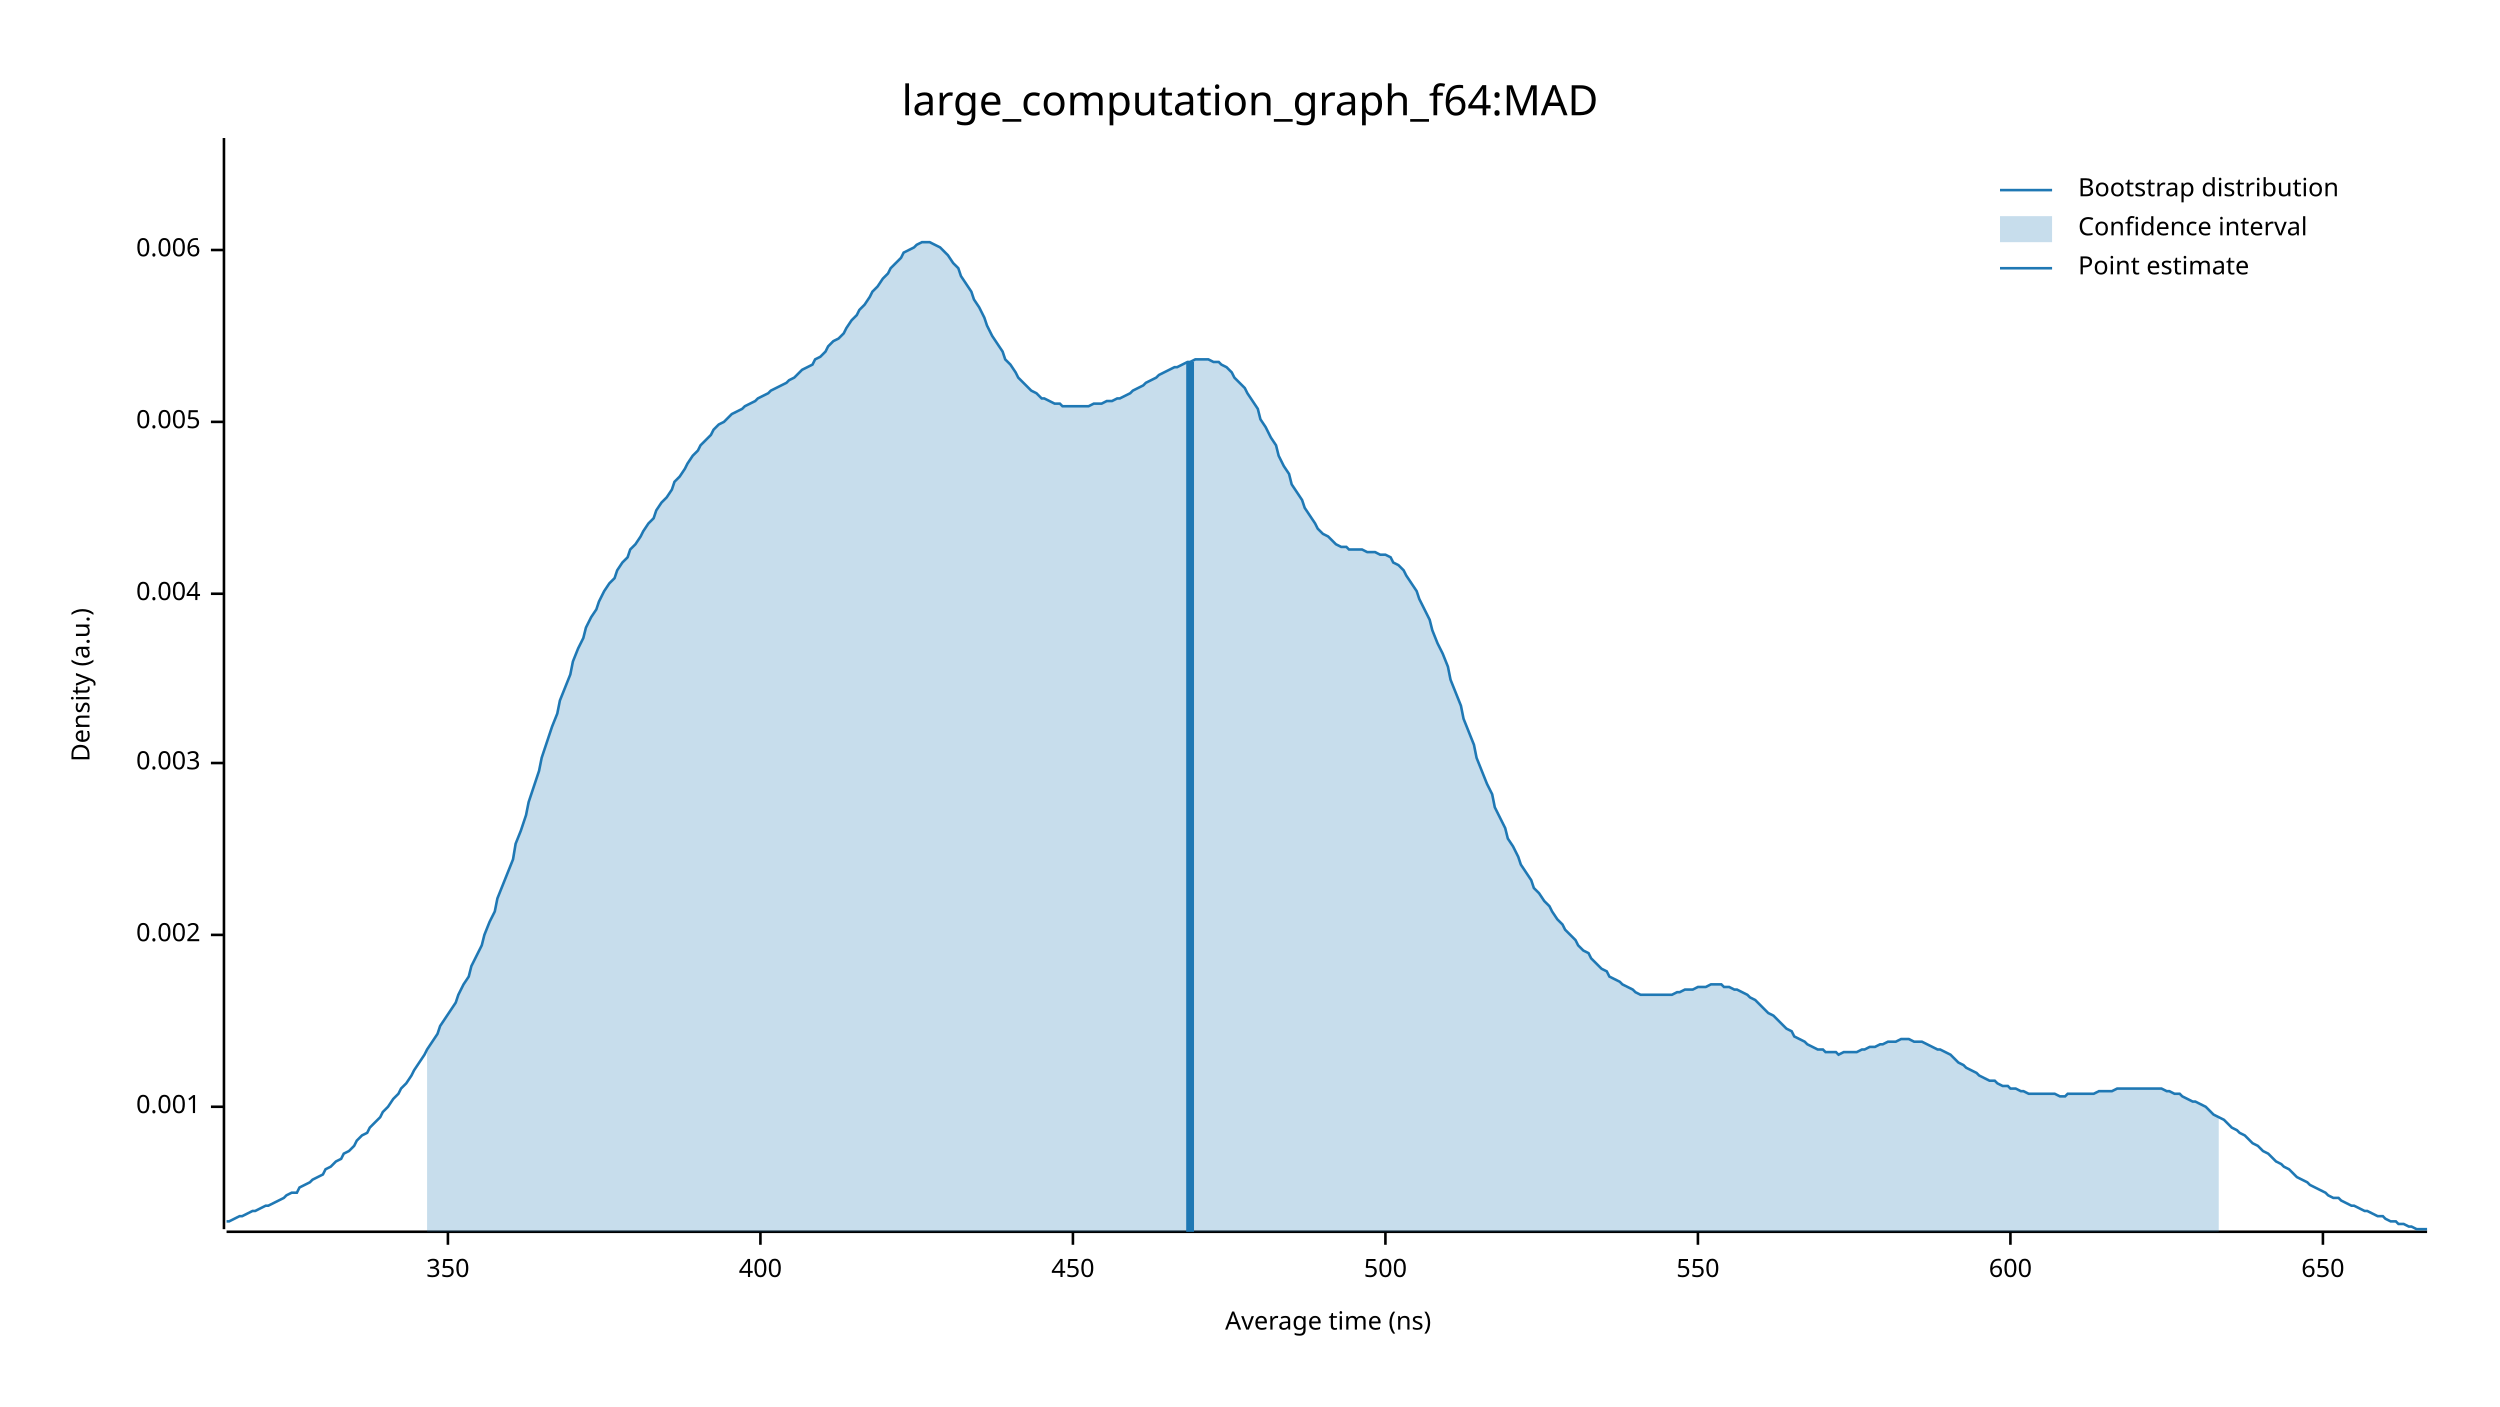
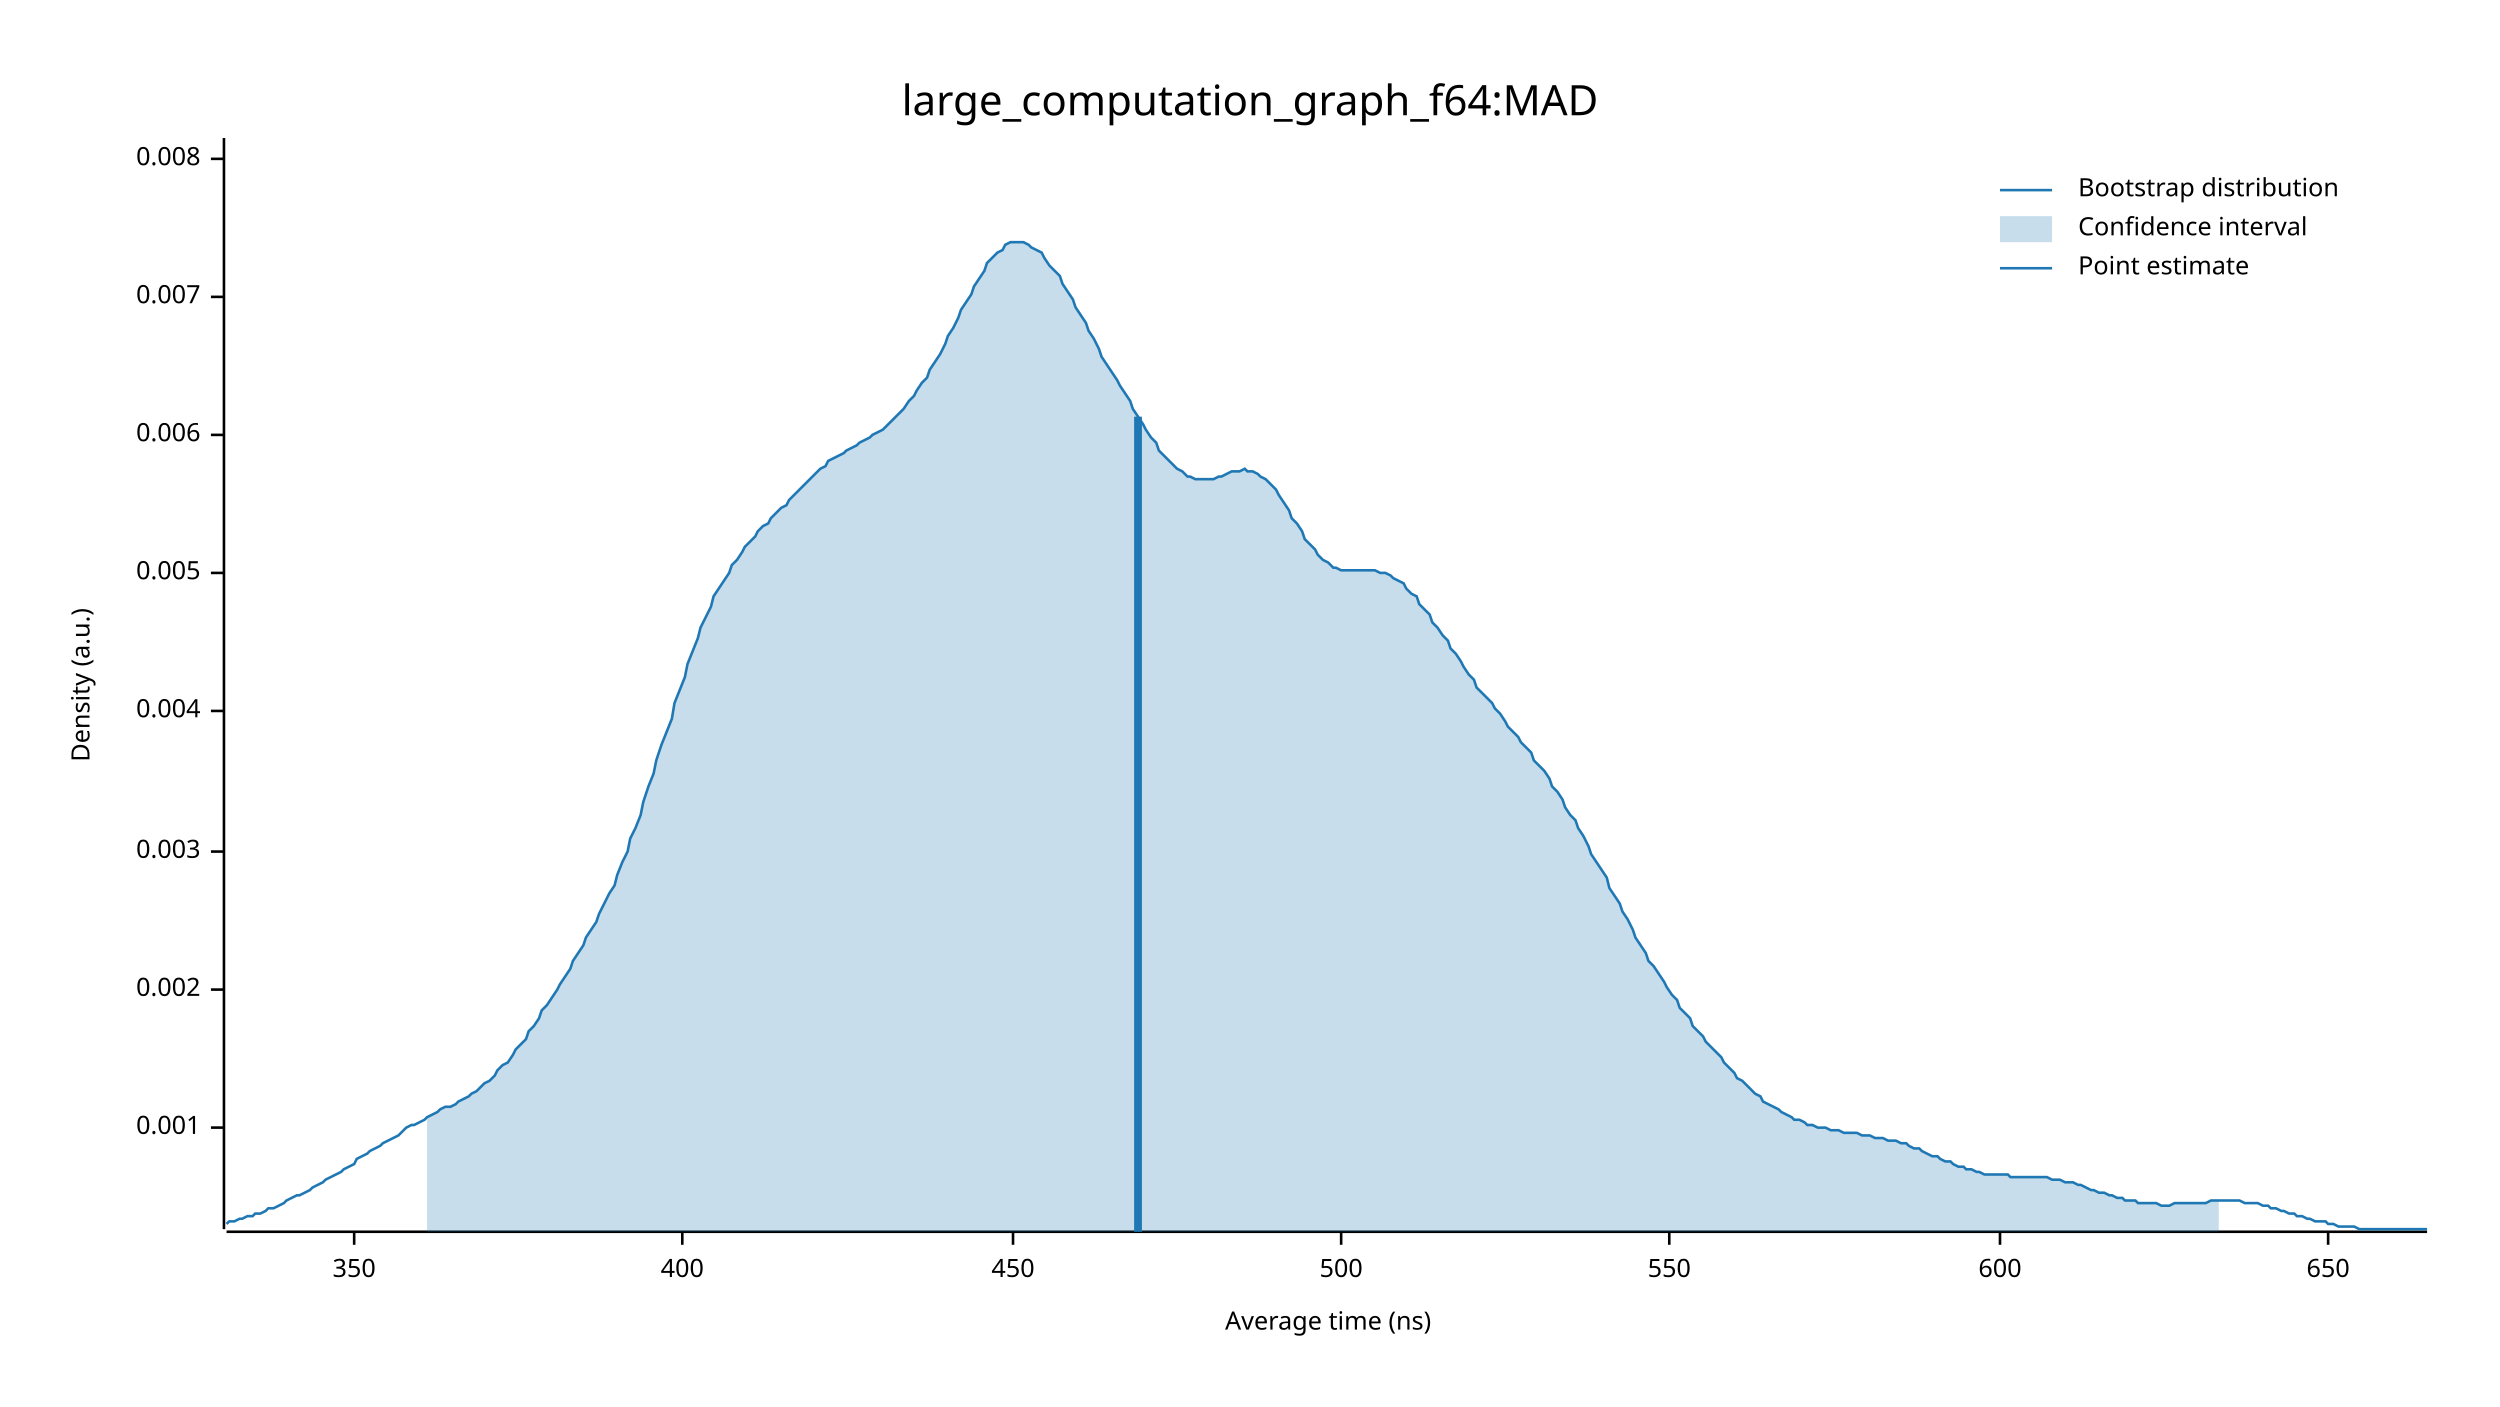
<svg xmlns="http://www.w3.org/2000/svg" width="960" height="540" viewBox="0 0 960 540">
  <text x="480" y="32" dy="0.76em" text-anchor="middle" font-family="sans-serif" font-size="16.129" opacity="1" fill="#000000">
large_computation_graph_f64:MAD
</text>
  <text x="27" y="263" dy="0.76em" text-anchor="middle" font-family="sans-serif" font-size="9.677" opacity="1" fill="#000000" transform="rotate(270, 27, 263)">
Density (a.u.)
</text>
  <text x="510" y="513" dy="-0.5ex" text-anchor="middle" font-family="sans-serif" font-size="9.677" opacity="1" fill="#000000">
Average time (ns)
</text>
  <polyline fill="none" opacity="1" stroke="#000000" stroke-width="1" points="86,53 86,472 " />
-   <text x="77" y="425" dy="0.5ex" text-anchor="end" font-family="sans-serif" font-size="9.677" opacity="1" fill="#000000">
+   <text x="77" y="433" dy="0.5ex" text-anchor="end" font-family="sans-serif" font-size="9.677" opacity="1" fill="#000000">
0.001
</text>
-   <polyline fill="none" opacity="1" stroke="#000000" stroke-width="1" points="81,425 86,425 " />
-   <text x="77" y="359" dy="0.5ex" text-anchor="end" font-family="sans-serif" font-size="9.677" opacity="1" fill="#000000">
+   <polyline fill="none" opacity="1" stroke="#000000" stroke-width="1" points="81,433 86,433 " />
+   <text x="77" y="380" dy="0.5ex" text-anchor="end" font-family="sans-serif" font-size="9.677" opacity="1" fill="#000000">
0.002
</text>
-   <polyline fill="none" opacity="1" stroke="#000000" stroke-width="1" points="81,359 86,359 " />
-   <text x="77" y="293" dy="0.5ex" text-anchor="end" font-family="sans-serif" font-size="9.677" opacity="1" fill="#000000">
+   <polyline fill="none" opacity="1" stroke="#000000" stroke-width="1" points="81,380 86,380 " />
+   <text x="77" y="327" dy="0.5ex" text-anchor="end" font-family="sans-serif" font-size="9.677" opacity="1" fill="#000000">
0.003
</text>
-   <polyline fill="none" opacity="1" stroke="#000000" stroke-width="1" points="81,293 86,293 " />
-   <text x="77" y="228" dy="0.5ex" text-anchor="end" font-family="sans-serif" font-size="9.677" opacity="1" fill="#000000">
+   <polyline fill="none" opacity="1" stroke="#000000" stroke-width="1" points="81,327 86,327 " />
+   <text x="77" y="273" dy="0.5ex" text-anchor="end" font-family="sans-serif" font-size="9.677" opacity="1" fill="#000000">
0.004
</text>
-   <polyline fill="none" opacity="1" stroke="#000000" stroke-width="1" points="81,228 86,228 " />
-   <text x="77" y="162" dy="0.5ex" text-anchor="end" font-family="sans-serif" font-size="9.677" opacity="1" fill="#000000">
+   <polyline fill="none" opacity="1" stroke="#000000" stroke-width="1" points="81,273 86,273 " />
+   <text x="77" y="220" dy="0.5ex" text-anchor="end" font-family="sans-serif" font-size="9.677" opacity="1" fill="#000000">
0.005
</text>
-   <polyline fill="none" opacity="1" stroke="#000000" stroke-width="1" points="81,162 86,162 " />
-   <text x="77" y="96" dy="0.5ex" text-anchor="end" font-family="sans-serif" font-size="9.677" opacity="1" fill="#000000">
+   <polyline fill="none" opacity="1" stroke="#000000" stroke-width="1" points="81,220 86,220 " />
+   <text x="77" y="167" dy="0.5ex" text-anchor="end" font-family="sans-serif" font-size="9.677" opacity="1" fill="#000000">
0.006
</text>
-   <polyline fill="none" opacity="1" stroke="#000000" stroke-width="1" points="81,96 86,96 " />
+   <polyline fill="none" opacity="1" stroke="#000000" stroke-width="1" points="81,167 86,167 " />
+   <text x="77" y="114" dy="0.5ex" text-anchor="end" font-family="sans-serif" font-size="9.677" opacity="1" fill="#000000">
+ 0.007
+ </text>
+   <polyline fill="none" opacity="1" stroke="#000000" stroke-width="1" points="81,114 86,114 " />
+   <text x="77" y="61" dy="0.5ex" text-anchor="end" font-family="sans-serif" font-size="9.677" opacity="1" fill="#000000">
+ 0.008
+ </text>
+   <polyline fill="none" opacity="1" stroke="#000000" stroke-width="1" points="81,61 86,61 " />
  <polyline fill="none" opacity="1" stroke="#000000" stroke-width="1" points="87,473 932,473 " />
-   <text x="172" y="483" dy="0.76em" text-anchor="middle" font-family="sans-serif" font-size="9.677" opacity="1" fill="#000000">
+   <text x="136" y="483" dy="0.76em" text-anchor="middle" font-family="sans-serif" font-size="9.677" opacity="1" fill="#000000">
350
</text>
-   <polyline fill="none" opacity="1" stroke="#000000" stroke-width="1" points="172,473 172,478 " />
-   <text x="292" y="483" dy="0.76em" text-anchor="middle" font-family="sans-serif" font-size="9.677" opacity="1" fill="#000000">
+   <polyline fill="none" opacity="1" stroke="#000000" stroke-width="1" points="136,473 136,478 " />
+   <text x="262" y="483" dy="0.76em" text-anchor="middle" font-family="sans-serif" font-size="9.677" opacity="1" fill="#000000">
400
</text>
-   <polyline fill="none" opacity="1" stroke="#000000" stroke-width="1" points="292,473 292,478 " />
-   <text x="412" y="483" dy="0.76em" text-anchor="middle" font-family="sans-serif" font-size="9.677" opacity="1" fill="#000000">
+   <polyline fill="none" opacity="1" stroke="#000000" stroke-width="1" points="262,473 262,478 " />
+   <text x="389" y="483" dy="0.76em" text-anchor="middle" font-family="sans-serif" font-size="9.677" opacity="1" fill="#000000">
450
</text>
-   <polyline fill="none" opacity="1" stroke="#000000" stroke-width="1" points="412,473 412,478 " />
-   <text x="532" y="483" dy="0.76em" text-anchor="middle" font-family="sans-serif" font-size="9.677" opacity="1" fill="#000000">
+   <polyline fill="none" opacity="1" stroke="#000000" stroke-width="1" points="389,473 389,478 " />
+   <text x="515" y="483" dy="0.76em" text-anchor="middle" font-family="sans-serif" font-size="9.677" opacity="1" fill="#000000">
500
</text>
-   <polyline fill="none" opacity="1" stroke="#000000" stroke-width="1" points="532,473 532,478 " />
-   <text x="652" y="483" dy="0.76em" text-anchor="middle" font-family="sans-serif" font-size="9.677" opacity="1" fill="#000000">
+   <polyline fill="none" opacity="1" stroke="#000000" stroke-width="1" points="515,473 515,478 " />
+   <text x="641" y="483" dy="0.76em" text-anchor="middle" font-family="sans-serif" font-size="9.677" opacity="1" fill="#000000">
550
</text>
-   <polyline fill="none" opacity="1" stroke="#000000" stroke-width="1" points="652,473 652,478 " />
-   <text x="772" y="483" dy="0.76em" text-anchor="middle" font-family="sans-serif" font-size="9.677" opacity="1" fill="#000000">
+   <polyline fill="none" opacity="1" stroke="#000000" stroke-width="1" points="641,473 641,478 " />
+   <text x="768" y="483" dy="0.76em" text-anchor="middle" font-family="sans-serif" font-size="9.677" opacity="1" fill="#000000">
600
</text>
-   <polyline fill="none" opacity="1" stroke="#000000" stroke-width="1" points="772,473 772,478 " />
-   <text x="892" y="483" dy="0.76em" text-anchor="middle" font-family="sans-serif" font-size="9.677" opacity="1" fill="#000000">
+   <polyline fill="none" opacity="1" stroke="#000000" stroke-width="1" points="768,473 768,478 " />
+   <text x="894" y="483" dy="0.76em" text-anchor="middle" font-family="sans-serif" font-size="9.677" opacity="1" fill="#000000">
650
</text>
-   <polyline fill="none" opacity="1" stroke="#000000" stroke-width="1" points="892,473 892,478 " />
-   <polyline fill="none" opacity="1" stroke="#1F78B4" stroke-width="1" points="87,469 88,469 90,468 92,467 93,467 95,466 97,465 98,465 100,464 102,463 103,463 105,462 107,461 109,460 110,459 112,458 114,458 115,456 117,455 119,454 120,453 122,452 124,451 125,449 127,448 129,446 131,445 132,443 134,442 136,440 137,438 139,436 141,435 142,433 144,431 146,429 147,427 149,425 151,422 153,420 154,418 156,416 158,413 159,411 161,408 163,405 164,403 166,400 168,397 169,394 171,391 173,388 175,385 176,382 178,378 180,375 181,371 183,367 185,363 186,359 188,354 190,350 191,345 193,340 195,335 197,330 198,324 200,319 202,313 203,308 205,302 207,296 208,291 210,285 212,279 214,274 215,269 217,264 219,259 220,254 222,249 224,245 225,241 227,237 229,234 230,231 232,227 234,224 236,222 237,219 239,216 241,214 242,211 244,209 246,206 247,204 249,201 251,199 252,196 254,193 256,191 258,188 259,185 261,183 263,180 264,178 266,175 268,173 269,171 271,169 273,167 274,165 276,163 278,162 280,160 281,159 283,158 285,157 286,156 288,155 290,154 291,153 293,152 295,151 296,150 298,149 300,148 302,147 303,146 305,145 307,143 308,142 310,141 312,140 313,138 315,137 317,135 318,133 320,131 322,130 324,128 325,126 327,123 329,121 330,119 332,117 334,114 335,112 337,110 339,107 341,105 342,103 344,101 346,99 347,97 349,96 351,95 352,94 354,93 356,93 357,93 359,94 361,95 363,97 364,98 366,101 368,103 369,106 371,109 373,112 374,115 376,118 378,122 379,125 381,129 383,132 385,135 386,138 388,140 390,143 391,145 393,147 395,149 396,150 398,151 400,153 401,153 403,154 405,155 407,155 408,156 410,156 412,156 413,156 415,156 417,156 418,156 420,155 422,155 423,155 425,154 427,154 429,153 430,153 432,152 434,151 435,150 437,149 439,148 440,147 442,146 444,145 445,144 447,143 449,142 451,141 452,141 454,140 456,139 457,139 459,138 461,138 462,138 464,138 466,139 468,139 469,140 471,141 473,143 474,145 476,147 478,149 479,151 481,154 483,157 484,161 486,164 488,168 490,171 491,175 493,179 495,182 496,186 498,189 500,192 501,195 503,198 505,201 506,203 508,205 510,206 512,208 513,209 515,210 517,210 518,211 520,211 522,211 523,211 525,212 527,212 528,212 530,213 532,213 534,214 535,216 537,217 539,219 540,221 542,224 544,227 545,230 547,234 549,238 550,242 552,247 554,251 556,256 557,261 559,266 561,271 562,276 564,281 566,286 567,291 569,296 571,301 573,305 574,310 576,314 578,318 579,322 581,325 583,329 584,332 586,335 588,338 589,341 591,343 593,346 595,348 596,350 598,353 600,355 601,357 603,359 605,361 606,363 608,365 610,366 611,368 613,370 615,372 617,373 618,375 620,376 622,377 623,378 625,379 627,380 628,381 630,382 632,382 633,382 635,382 637,382 639,382 640,382 642,382 644,381 645,381 647,380 649,380 650,380 652,379 654,379 655,379 657,378 659,378 661,378 662,379 664,379 666,380 667,380 669,381 671,382 672,383 674,384 676,386 677,387 679,389 681,390 683,392 684,393 686,395 688,396 689,398 691,399 693,400 694,401 696,402 698,403 700,403 701,404 703,404 705,404 706,405 708,404 710,404 711,404 713,404 715,403 716,403 718,402 720,402 722,401 723,401 725,400 727,400 728,400 730,399 732,399 733,399 735,400 737,400 738,400 740,401 742,402 744,403 745,403 747,404 749,405 750,406 752,408 754,409 755,410 757,411 759,412 760,413 762,414 764,415 766,415 767,416 769,417 771,417 772,418 774,418 776,419 777,419 779,420 781,420 782,420 784,420 786,420 788,420 789,420 791,421 793,421 794,420 796,420 798,420 799,420 801,420 803,420 804,420 806,419 808,419 810,419 811,419 813,418 815,418 816,418 818,418 820,418 821,418 823,418 825,418 827,418 828,418 830,418 832,419 833,419 835,420 837,420 838,421 840,422 842,423 843,423 845,424 847,425 849,427 850,428 852,429 854,430 855,431 857,433 859,434 860,435 862,436 864,438 865,439 867,440 869,442 871,443 872,444 874,446 876,447 877,448 879,449 881,451 882,452 884,453 886,454 887,455 889,456 891,457 893,458 894,459 896,460 898,460 899,461 901,462 903,463 904,463 906,464 908,465 909,465 911,466 913,467 915,467 916,468 918,469 920,469 921,470 923,470 925,471 926,471 928,472 930,472 932,472 " />
-   <polygon opacity="0.25" fill="#1F78B4" points="164,403 166,400 168,397 169,394 171,391 173,388 175,385 176,382 178,378 180,375 181,371 183,367 185,363 186,359 188,354 190,350 191,345 193,340 195,335 197,330 198,324 200,319 202,313 203,308 205,302 207,296 208,291 210,285 212,279 214,274 215,269 217,264 219,259 220,254 222,249 224,245 225,241 227,237 229,234 230,231 232,227 234,224 236,222 237,219 239,216 241,214 242,211 244,209 246,206 247,204 249,201 251,199 252,196 254,193 256,191 258,188 259,185 261,183 263,180 264,178 266,175 268,173 269,171 271,169 273,167 274,165 276,163 278,162 280,160 281,159 283,158 285,157 286,156 288,155 290,154 291,153 293,152 295,151 296,150 298,149 300,148 302,147 303,146 305,145 307,143 308,142 310,141 312,140 313,138 315,137 317,135 318,133 320,131 322,130 324,128 325,126 327,123 329,121 330,119 332,117 334,114 335,112 337,110 339,107 341,105 342,103 344,101 346,99 347,97 349,96 351,95 352,94 354,93 356,93 357,93 359,94 361,95 363,97 364,98 366,101 368,103 369,106 371,109 373,112 374,115 376,118 378,122 379,125 381,129 383,132 385,135 386,138 388,140 390,143 391,145 393,147 395,149 396,150 398,151 400,153 401,153 403,154 405,155 407,155 408,156 410,156 412,156 413,156 415,156 417,156 418,156 420,155 422,155 423,155 425,154 427,154 429,153 430,153 432,152 434,151 435,150 437,149 439,148 440,147 442,146 444,145 445,144 447,143 449,142 451,141 452,141 454,140 456,139 457,139 459,138 461,138 462,138 464,138 466,139 468,139 469,140 471,141 473,143 474,145 476,147 478,149 479,151 481,154 483,157 484,161 486,164 488,168 490,171 491,175 493,179 495,182 496,186 498,189 500,192 501,195 503,198 505,201 506,203 508,205 510,206 512,208 513,209 515,210 517,210 518,211 520,211 522,211 523,211 525,212 527,212 528,212 530,213 532,213 534,214 535,216 537,217 539,219 540,221 542,224 544,227 545,230 547,234 549,238 550,242 552,247 554,251 556,256 557,261 559,266 561,271 562,276 564,281 566,286 567,291 569,296 571,301 573,305 574,310 576,314 578,318 579,322 581,325 583,329 584,332 586,335 588,338 589,341 591,343 593,346 595,348 596,350 598,353 600,355 601,357 603,359 605,361 606,363 608,365 610,366 611,368 613,370 615,372 617,373 618,375 620,376 622,377 623,378 625,379 627,380 628,381 630,382 632,382 633,382 635,382 637,382 639,382 640,382 642,382 644,381 645,381 647,380 649,380 650,380 652,379 654,379 655,379 657,378 659,378 661,378 662,379 664,379 666,380 667,380 669,381 671,382 672,383 674,384 676,386 677,387 679,389 681,390 683,392 684,393 686,395 688,396 689,398 691,399 693,400 694,401 696,402 698,403 700,403 701,404 703,404 705,404 706,405 708,404 710,404 711,404 713,404 715,403 716,403 718,402 720,402 722,401 723,401 725,400 727,400 728,400 730,399 732,399 733,399 735,400 737,400 738,400 740,401 742,402 744,403 745,403 747,404 749,405 750,406 752,408 754,409 755,410 757,411 759,412 760,413 762,414 764,415 766,415 767,416 769,417 771,417 772,418 774,418 776,419 777,419 779,420 781,420 782,420 784,420 786,420 788,420 789,420 791,421 793,421 794,420 796,420 798,420 799,420 801,420 803,420 804,420 806,419 808,419 810,419 811,419 813,418 815,418 816,418 818,418 820,418 821,418 823,418 825,418 827,418 828,418 830,418 832,419 833,419 835,420 837,420 838,421 840,422 842,423 843,423 845,424 847,425 849,427 850,428 852,429 852,473 164,473 " />
-   <polyline fill="none" opacity="1" stroke="#1F78B4" stroke-width="3" points="457,473 457,139 " />
+   <polyline fill="none" opacity="1" stroke="#000000" stroke-width="1" points="894,473 894,478 " />
+   <polyline fill="none" opacity="1" stroke="#1F78B4" stroke-width="1" points="87,470 88,469 90,469 92,468 93,468 95,467 97,467 98,466 100,466 102,465 103,464 105,464 107,463 109,462 110,461 112,460 114,459 115,459 117,458 119,457 120,456 122,455 124,454 125,453 127,452 129,451 131,450 132,449 134,448 136,447 137,445 139,444 141,443 142,442 144,441 146,440 147,439 149,438 151,437 153,436 154,435 156,433 158,432 159,432 161,431 163,430 164,429 166,428 168,427 169,426 171,425 173,425 175,424 176,423 178,422 180,421 181,420 183,419 185,417 186,416 188,415 190,413 191,411 193,409 195,408 197,405 198,403 200,401 202,399 203,396 205,394 207,391 208,388 210,386 212,383 214,380 215,378 217,375 219,372 220,369 222,366 224,363 225,360 227,357 229,354 230,351 232,347 234,343 236,340 237,336 239,331 241,327 242,322 244,318 246,313 247,308 249,302 251,297 252,292 254,286 256,281 258,276 259,270 261,265 263,260 264,255 266,250 268,245 269,241 271,237 273,233 274,229 276,226 278,223 280,220 281,217 283,215 285,212 286,210 288,208 290,206 291,204 293,202 295,201 296,199 298,197 300,195 302,194 303,192 305,190 307,188 308,187 310,185 312,183 313,182 315,180 317,179 318,177 320,176 322,175 324,174 325,173 327,172 329,171 330,170 332,169 334,168 335,167 337,166 339,165 341,163 342,162 344,160 346,158 347,157 349,154 351,152 352,150 354,147 356,145 357,142 359,139 361,136 363,132 364,129 366,126 368,122 369,119 371,116 373,113 374,110 376,107 378,104 379,101 381,99 383,97 385,96 386,94 388,93 390,93 391,93 393,93 395,94 396,95 398,96 400,97 401,99 403,102 405,104 407,106 408,109 410,112 412,115 413,118 415,121 417,124 418,127 420,130 422,134 423,137 425,140 427,143 429,146 430,148 432,151 434,154 435,157 437,160 439,163 440,165 442,168 444,170 445,173 447,175 449,177 451,179 452,180 454,181 456,183 457,183 459,184 461,184 462,184 464,184 466,184 468,183 469,183 471,182 473,181 474,181 476,181 478,180 479,181 481,181 483,182 484,183 486,184 488,186 490,188 491,190 493,193 495,196 496,199 498,201 500,204 501,207 503,209 505,211 506,213 508,215 510,216 512,218 513,218 515,219 517,219 518,219 520,219 522,219 523,219 525,219 527,219 528,219 530,220 532,220 534,221 535,222 537,223 539,224 540,226 542,228 544,229 545,232 547,234 549,236 550,239 552,241 554,244 556,246 557,249 559,251 561,254 562,256 564,259 566,261 567,264 569,266 571,268 573,270 574,272 576,274 578,277 579,279 581,281 583,283 584,285 586,287 588,289 589,292 591,294 593,296 595,299 596,302 598,304 600,307 601,310 603,313 605,315 606,318 608,321 610,325 611,328 613,331 615,334 617,337 618,341 620,344 622,347 623,350 625,353 627,357 628,360 630,363 632,366 633,369 635,371 637,374 639,377 640,379 642,382 644,384 645,387 647,389 649,391 650,394 652,396 654,398 655,400 657,402 659,404 661,406 662,408 664,410 666,412 667,414 669,415 671,417 672,418 674,420 676,421 677,423 679,424 681,425 683,426 684,427 686,428 688,429 689,430 691,430 693,431 694,432 696,432 698,433 700,433 701,433 703,434 705,434 706,434 708,435 710,435 711,435 713,435 715,436 716,436 718,436 720,437 722,437 723,437 725,438 727,438 728,438 730,439 732,439 733,440 735,441 737,441 738,442 740,443 742,444 744,444 745,445 747,446 749,446 750,447 752,448 754,448 755,449 757,449 759,450 760,450 762,451 764,451 766,451 767,451 769,451 771,451 772,452 774,452 776,452 777,452 779,452 781,452 782,452 784,452 786,452 788,453 789,453 791,453 793,454 794,454 796,454 798,455 799,455 801,456 803,457 804,457 806,458 808,458 810,459 811,459 813,460 815,460 816,461 818,461 820,461 821,462 823,462 825,462 827,462 828,462 830,463 832,463 833,463 835,462 837,462 838,462 840,462 842,462 843,462 845,462 847,462 849,461 850,461 852,461 854,461 855,461 857,461 859,461 860,461 862,462 864,462 865,462 867,462 869,463 871,463 872,464 874,464 876,465 877,465 879,466 881,466 882,467 884,467 886,468 887,468 889,469 891,469 893,469 894,470 896,470 898,471 899,471 901,471 903,471 904,471 906,472 908,472 909,472 911,472 913,472 915,472 916,472 918,472 920,472 921,472 923,472 925,472 926,472 928,472 930,472 932,472 " />
+   <polygon opacity="0.25" fill="#1F78B4" points="164,429 166,428 168,427 169,426 171,425 173,425 175,424 176,423 178,422 180,421 181,420 183,419 185,417 186,416 188,415 190,413 191,411 193,409 195,408 197,405 198,403 200,401 202,399 203,396 205,394 207,391 208,388 210,386 212,383 214,380 215,378 217,375 219,372 220,369 222,366 224,363 225,360 227,357 229,354 230,351 232,347 234,343 236,340 237,336 239,331 241,327 242,322 244,318 246,313 247,308 249,302 251,297 252,292 254,286 256,281 258,276 259,270 261,265 263,260 264,255 266,250 268,245 269,241 271,237 273,233 274,229 276,226 278,223 280,220 281,217 283,215 285,212 286,210 288,208 290,206 291,204 293,202 295,201 296,199 298,197 300,195 302,194 303,192 305,190 307,188 308,187 310,185 312,183 313,182 315,180 317,179 318,177 320,176 322,175 324,174 325,173 327,172 329,171 330,170 332,169 334,168 335,167 337,166 339,165 341,163 342,162 344,160 346,158 347,157 349,154 351,152 352,150 354,147 356,145 357,142 359,139 361,136 363,132 364,129 366,126 368,122 369,119 371,116 373,113 374,110 376,107 378,104 379,101 381,99 383,97 385,96 386,94 388,93 390,93 391,93 393,93 395,94 396,95 398,96 400,97 401,99 403,102 405,104 407,106 408,109 410,112 412,115 413,118 415,121 417,124 418,127 420,130 422,134 423,137 425,140 427,143 429,146 430,148 432,151 434,154 435,157 437,160 439,163 440,165 442,168 444,170 445,173 447,175 449,177 451,179 452,180 454,181 456,183 457,183 459,184 461,184 462,184 464,184 466,184 468,183 469,183 471,182 473,181 474,181 476,181 478,180 479,181 481,181 483,182 484,183 486,184 488,186 490,188 491,190 493,193 495,196 496,199 498,201 500,204 501,207 503,209 505,211 506,213 508,215 510,216 512,218 513,218 515,219 517,219 518,219 520,219 522,219 523,219 525,219 527,219 528,219 530,220 532,220 534,221 535,222 537,223 539,224 540,226 542,228 544,229 545,232 547,234 549,236 550,239 552,241 554,244 556,246 557,249 559,251 561,254 562,256 564,259 566,261 567,264 569,266 571,268 573,270 574,272 576,274 578,277 579,279 581,281 583,283 584,285 586,287 588,289 589,292 591,294 593,296 595,299 596,302 598,304 600,307 601,310 603,313 605,315 606,318 608,321 610,325 611,328 613,331 615,334 617,337 618,341 620,344 622,347 623,350 625,353 627,357 628,360 630,363 632,366 633,369 635,371 637,374 639,377 640,379 642,382 644,384 645,387 647,389 649,391 650,394 652,396 654,398 655,400 657,402 659,404 661,406 662,408 664,410 666,412 667,414 669,415 671,417 672,418 674,420 676,421 677,423 679,424 681,425 683,426 684,427 686,428 688,429 689,430 691,430 693,431 694,432 696,432 698,433 700,433 701,433 703,434 705,434 706,434 708,435 710,435 711,435 713,435 715,436 716,436 718,436 720,437 722,437 723,437 725,438 727,438 728,438 730,439 732,439 733,440 735,441 737,441 738,442 740,443 742,444 744,444 745,445 747,446 749,446 750,447 752,448 754,448 755,449 757,449 759,450 760,450 762,451 764,451 766,451 767,451 769,451 771,451 772,452 774,452 776,452 777,452 779,452 781,452 782,452 784,452 786,452 788,453 789,453 791,453 793,454 794,454 796,454 798,455 799,455 801,456 803,457 804,457 806,458 808,458 810,459 811,459 813,460 815,460 816,461 818,461 820,461 821,462 823,462 825,462 827,462 828,462 830,463 832,463 833,463 835,462 837,462 838,462 840,462 842,462 843,462 845,462 847,462 849,461 850,461 852,461 852,473 164,473 " />
+   <polyline fill="none" opacity="1" stroke="#1F78B4" stroke-width="3" points="437,473 437,160 " />
  <text x="798" y="68" dy="0.76em" text-anchor="start" font-family="sans-serif" font-size="9.677" opacity="1" fill="#000000">
Bootstrap distribution
</text>
  <text x="798" y="83" dy="0.76em" text-anchor="start" font-family="sans-serif" font-size="9.677" opacity="1" fill="#000000">
Confidence interval
</text>
  <text x="798" y="98" dy="0.76em" text-anchor="start" font-family="sans-serif" font-size="9.677" opacity="1" fill="#000000">
Point estimate
</text>
  <polyline fill="none" opacity="1" stroke="#1F78B4" stroke-width="1" points="768,73 788,73 " />
  <rect x="768" y="83" width="20" height="10" opacity="0.25" fill="#1F78B4" stroke="none" />
  <polyline fill="none" opacity="1" stroke="#1F78B4" stroke-width="1" points="768,103 788,103 " />
</svg>
